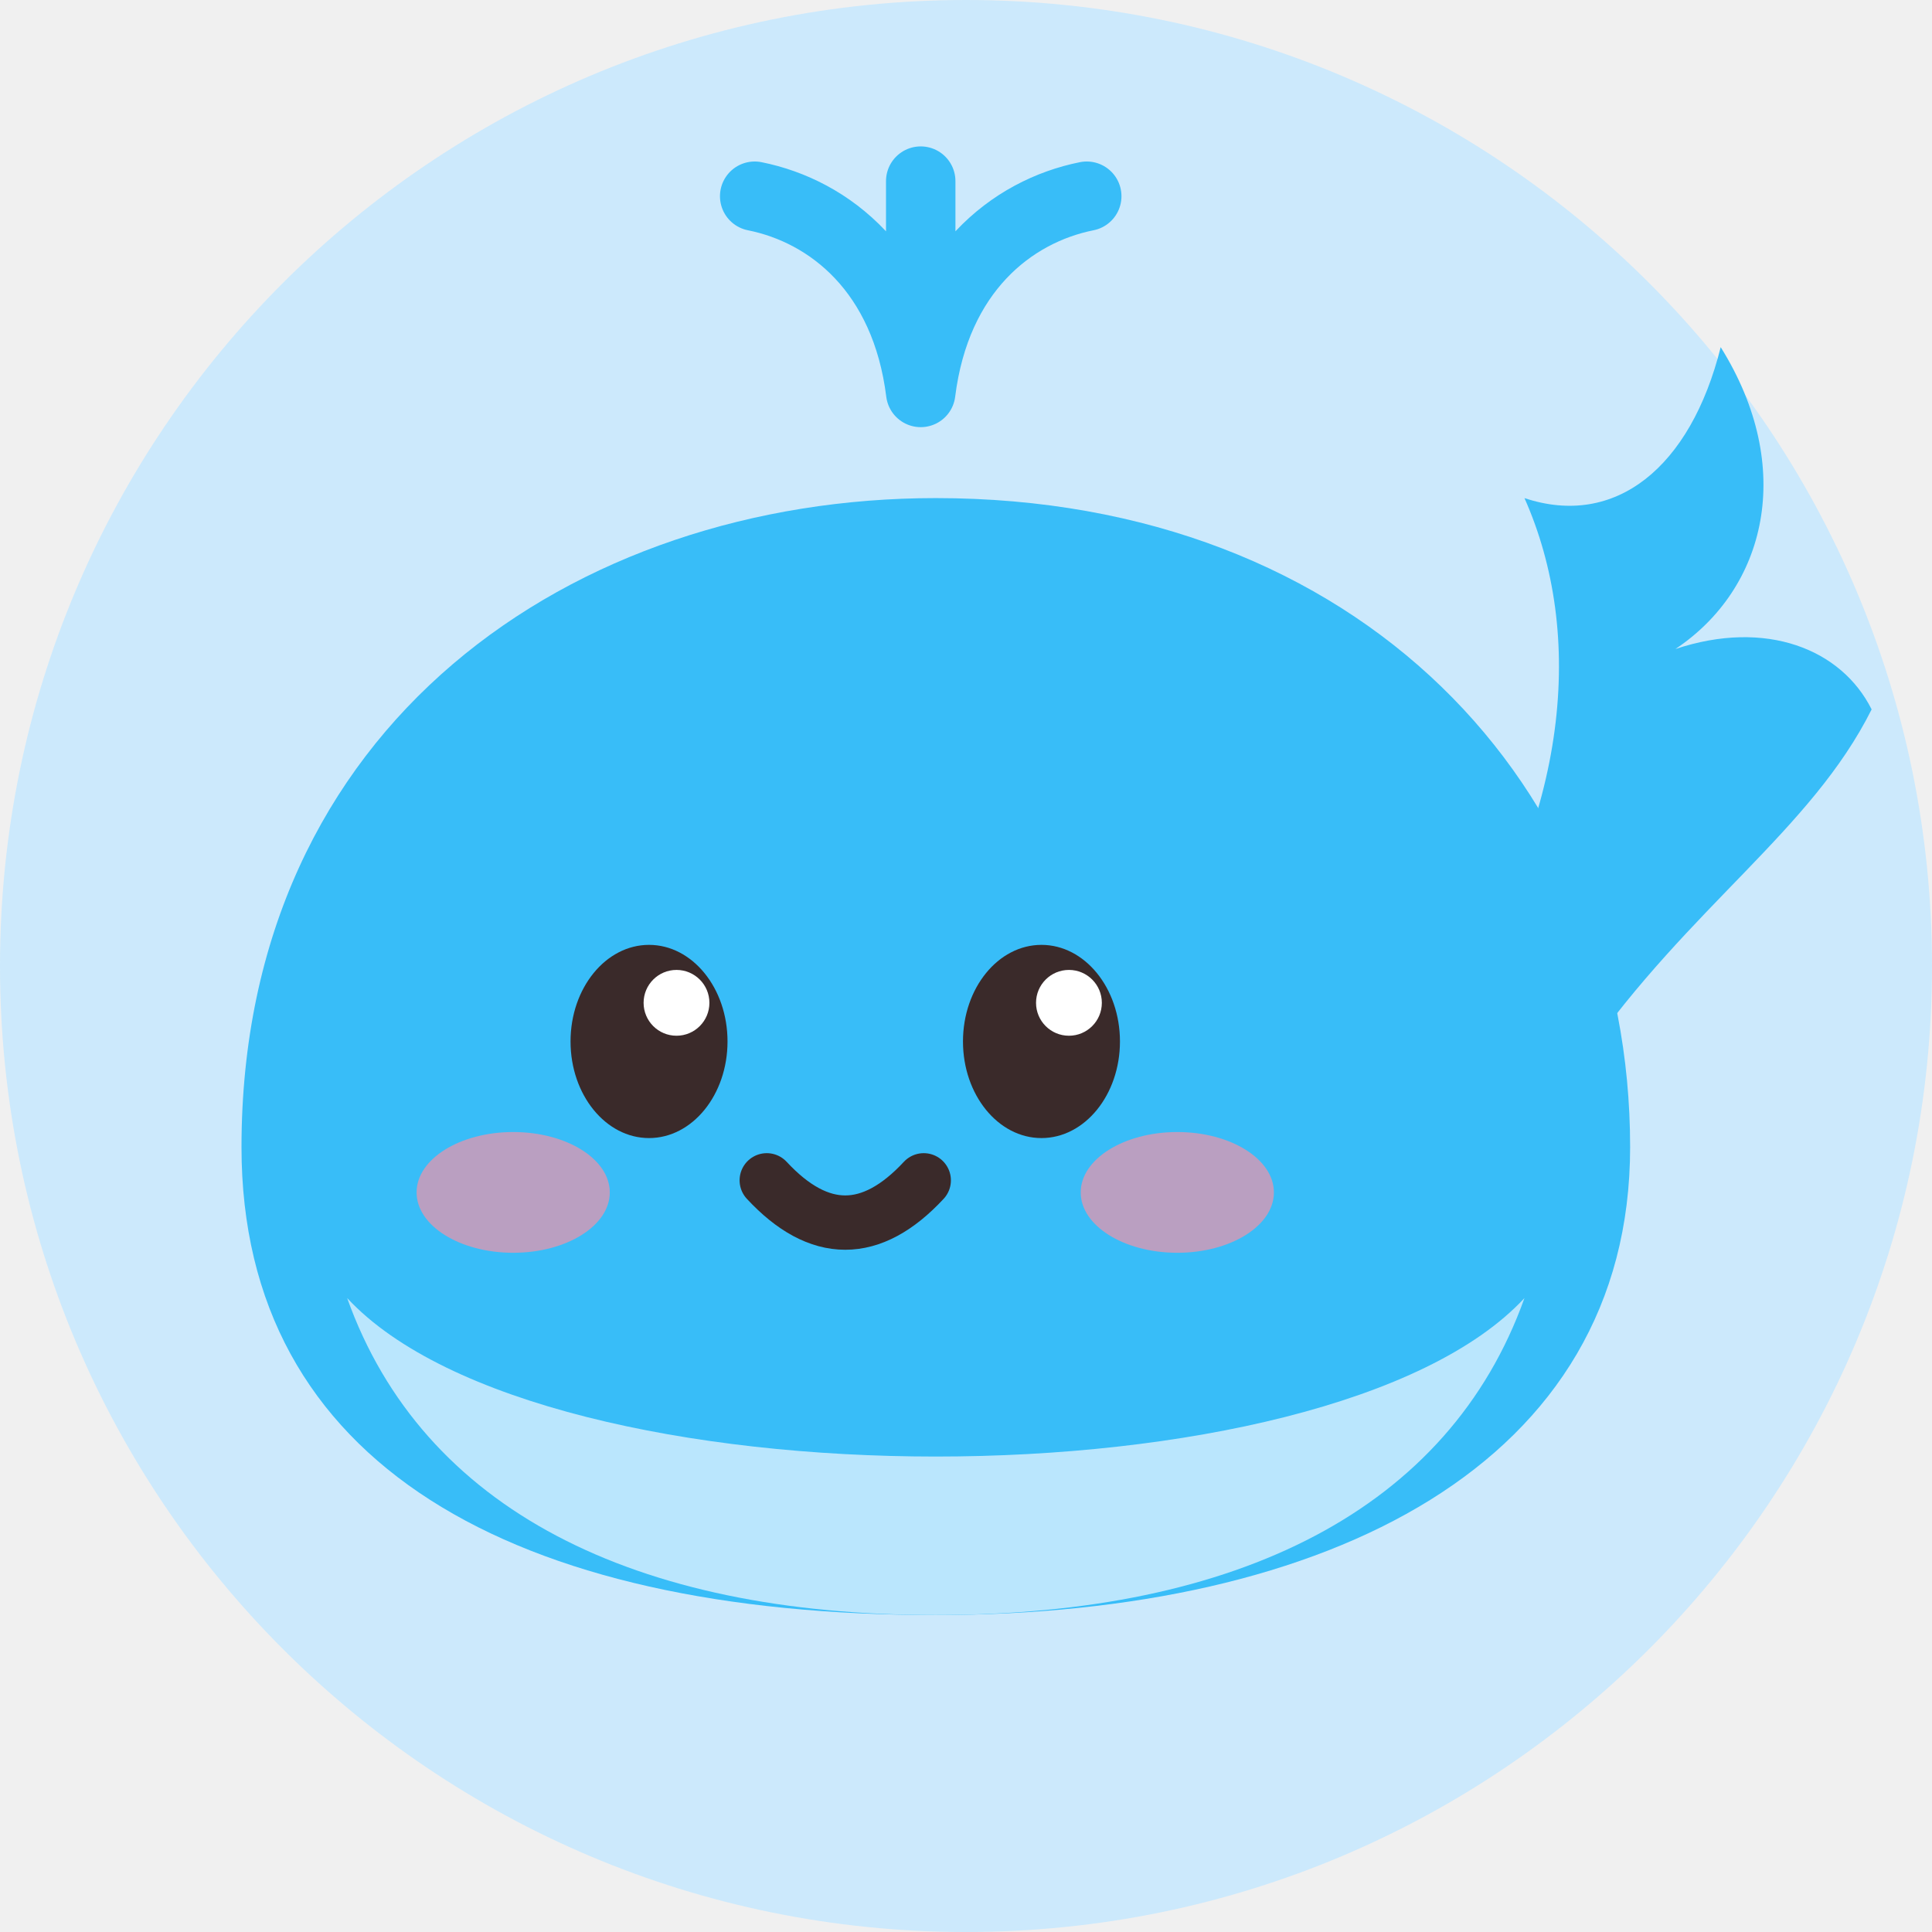
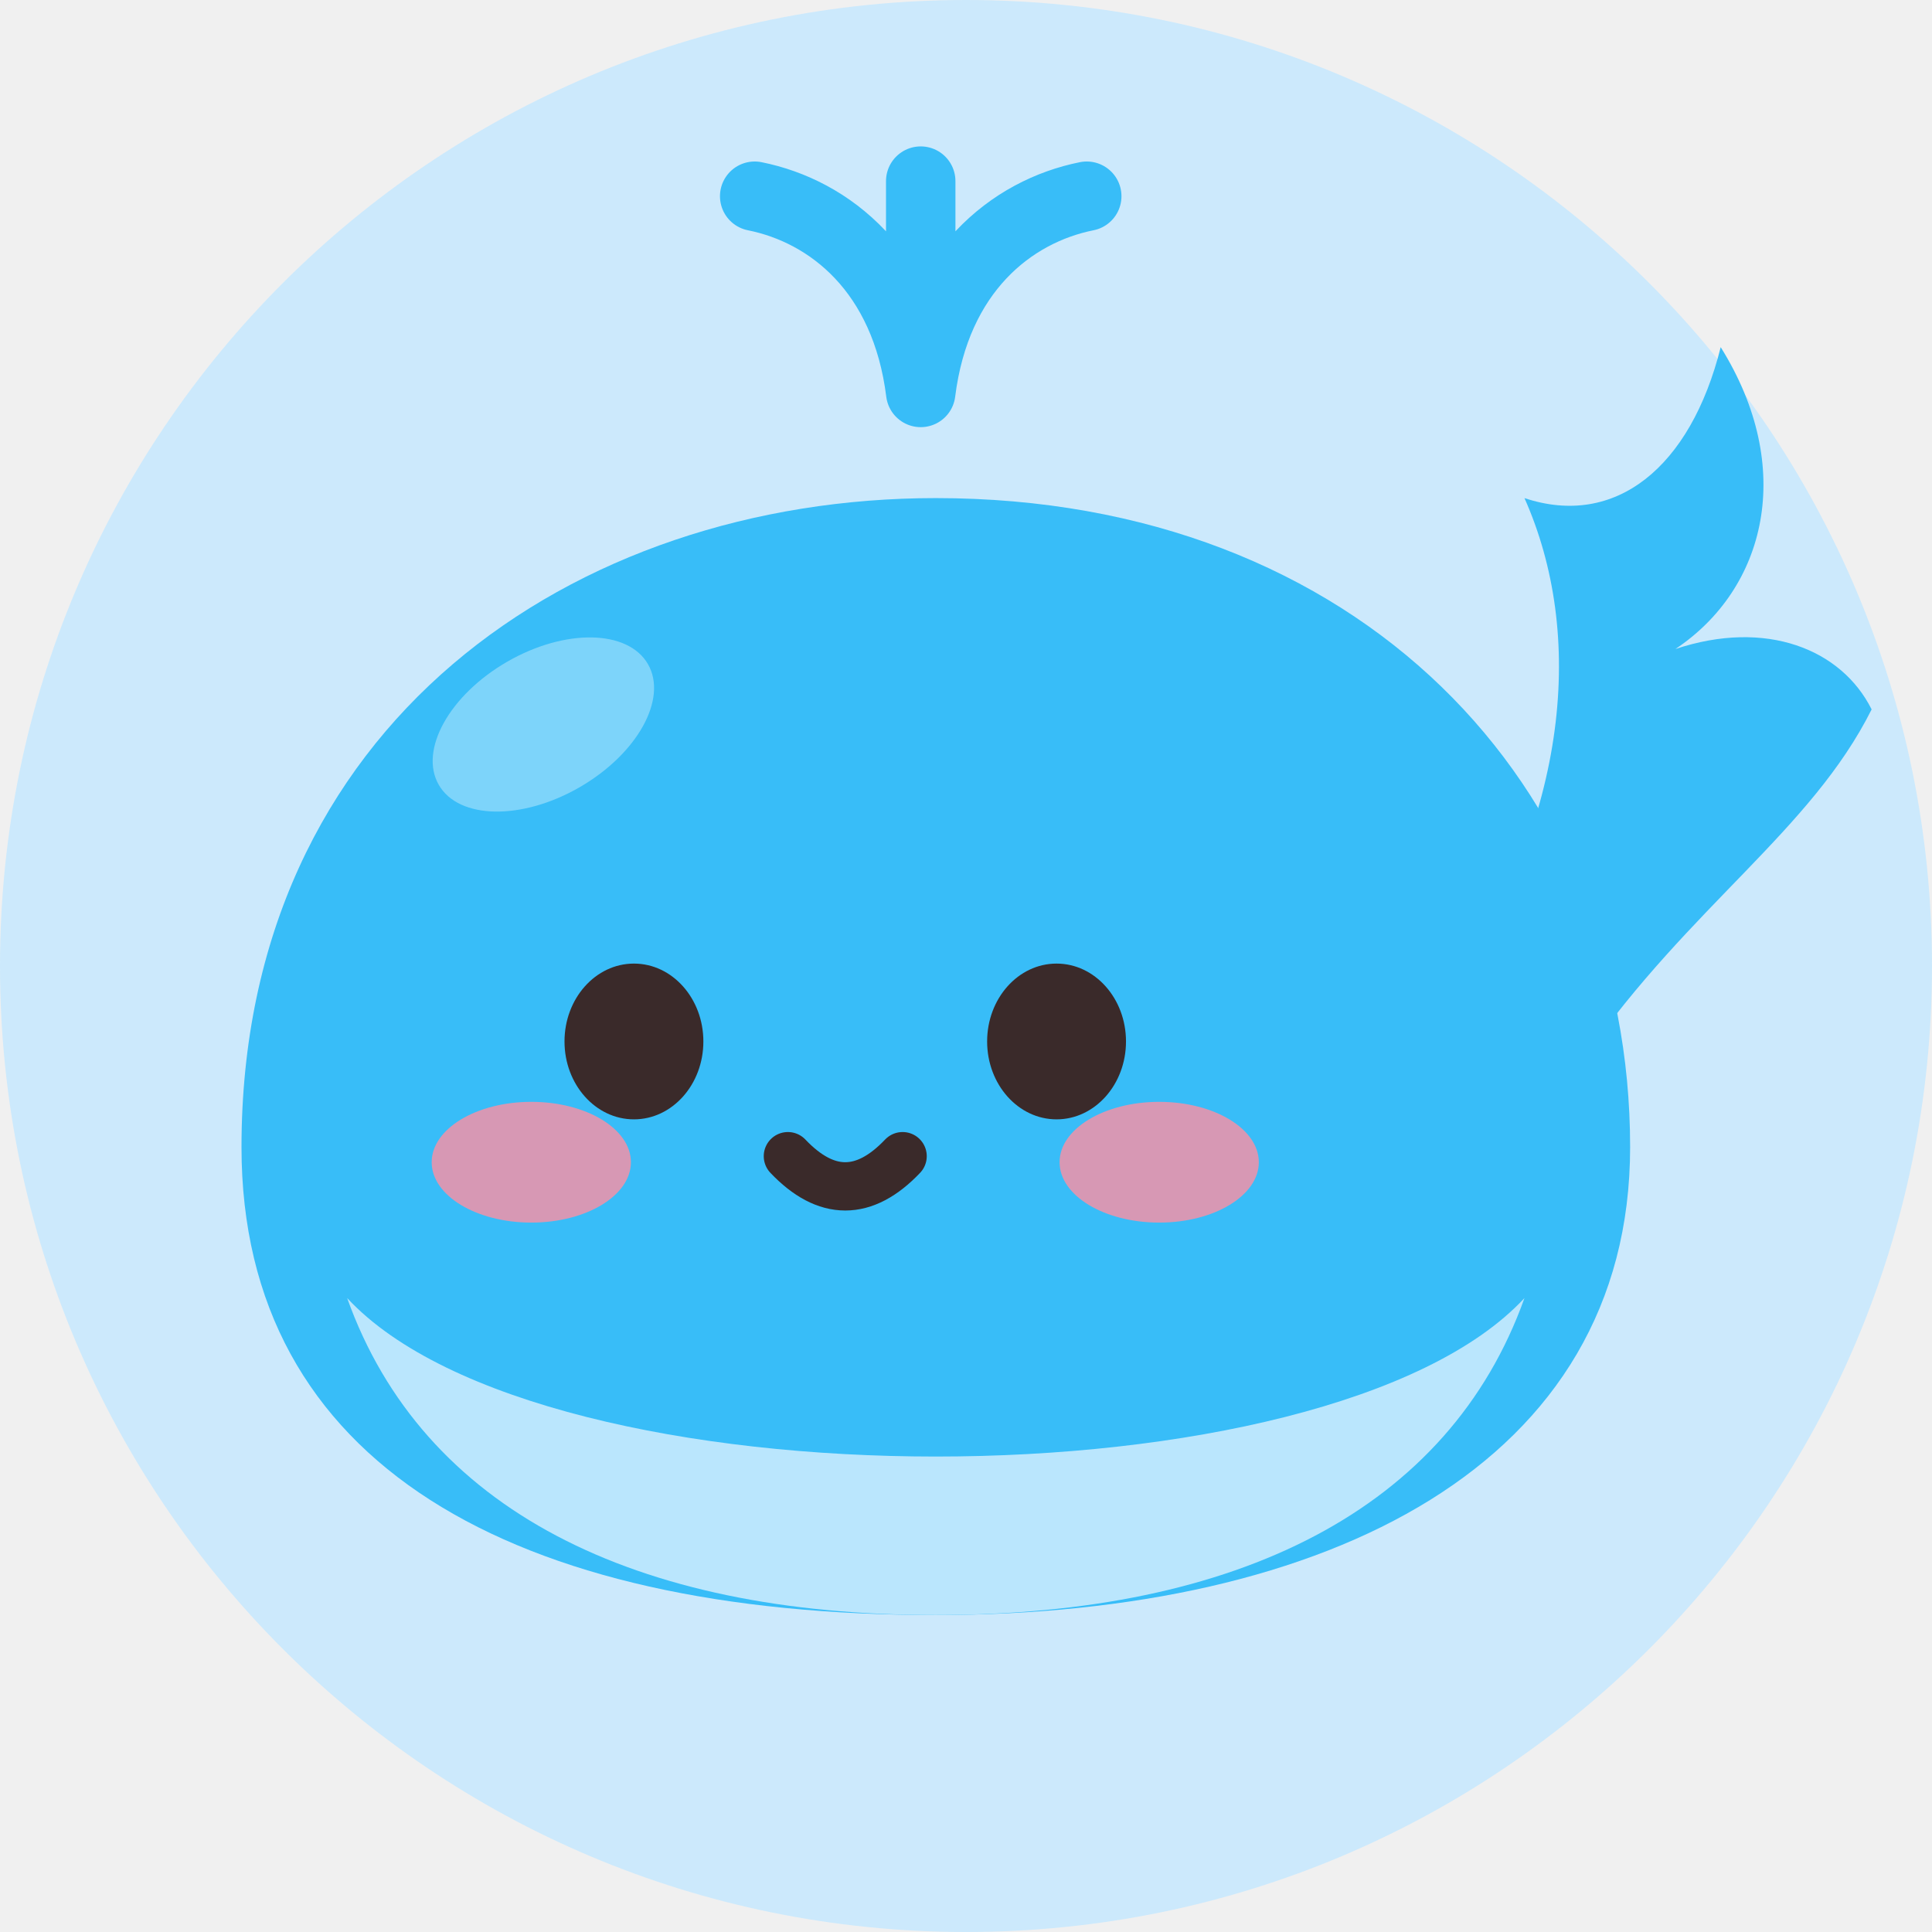
<svg xmlns="http://www.w3.org/2000/svg" viewBox="0 0 64 64" data-hue="sky">
  <circle cx="32" cy="32" r="32" fill="#cce9fc" />
  <path d="M30.5 13 C30 9 27.5 7 25 6.5 M30.5 13 C31 9 33.5 7 36 6.5 M30.5 13 V6" fill="none" stroke="#38bdf8" stroke-width="2.3" stroke-linecap="round" />
  <path d="M48 33 C52 27 52.5 21 50.5 16.5 C53.5 17.5 56 15.5 57 11.5 C59.5 15.5 58.5 19.5 55.5 21.5 C58.5 20.5 61 21.5 62 23.5 C60 27.5 56 30 52.5 35Z" fill="#38bdf8" />
  <path d="M8 38 C8 24 19 16.5 31 16.5 C45 16.5 54 26 54 38 C54 48.5 44 53.5 31 53.5 C17 53.5 8 48.5 8 38Z" fill="#38bdf8" />
  <path d="M11.5 43 C18 50 44 50 50.5 43 C48 50 41 53.5 31 53.5 C21 53.5 14 50 11.5 43Z" fill="#bae6fd" />
-   <ellipse cx="21.5" cy="34.5" rx="2.6" ry="3.2" fill="#3a2a2a" />
-   <circle cx="22.41" cy="33.22" r="1.09" fill="#fff" />
-   <ellipse cx="34.5" cy="34.5" rx="2.6" ry="3.2" fill="#3a2a2a" />
-   <circle cx="35.41" cy="33.22" r="1.09" fill="#fff" />
-   <ellipse cx="17" cy="39.5" rx="3.2" ry="2" fill="#ff8fa3" opacity="0.65" />
-   <ellipse cx="39" cy="39.5" rx="3.2" ry="2" fill="#ff8fa3" opacity="0.65" />
-   <path d="M25.4 39.1 q2.6 2.8 5.2 0" fill="none" stroke="#3a2a2a" stroke-width="1.8" stroke-linecap="round" stroke-linejoin="round" />
+   <ellipse cx="18" cy="24" rx="4" ry="2.4" fill="#fff" opacity="0.35" transform="rotate(-30 18 24)" />
+   <ellipse cx="21" cy="34.5" rx="2.3" ry="2.58" fill="#3a2a2a" />
+   <ellipse cx="35" cy="34.5" rx="2.3" ry="2.58" fill="#3a2a2a" />
+   <ellipse cx="17.6" cy="38.5" rx="3.3" ry="2" fill="#ff8fa3" opacity="0.8" />
+   <ellipse cx="38.4" cy="38.5" rx="3.3" ry="2" fill="#ff8fa3" opacity="0.8" />
+   <path d="M26.1 38.3 q1.9 2 3.8 0" fill="none" stroke="#3a2a2a" stroke-width="1.6" stroke-linecap="round" stroke-linejoin="round" />
</svg>
